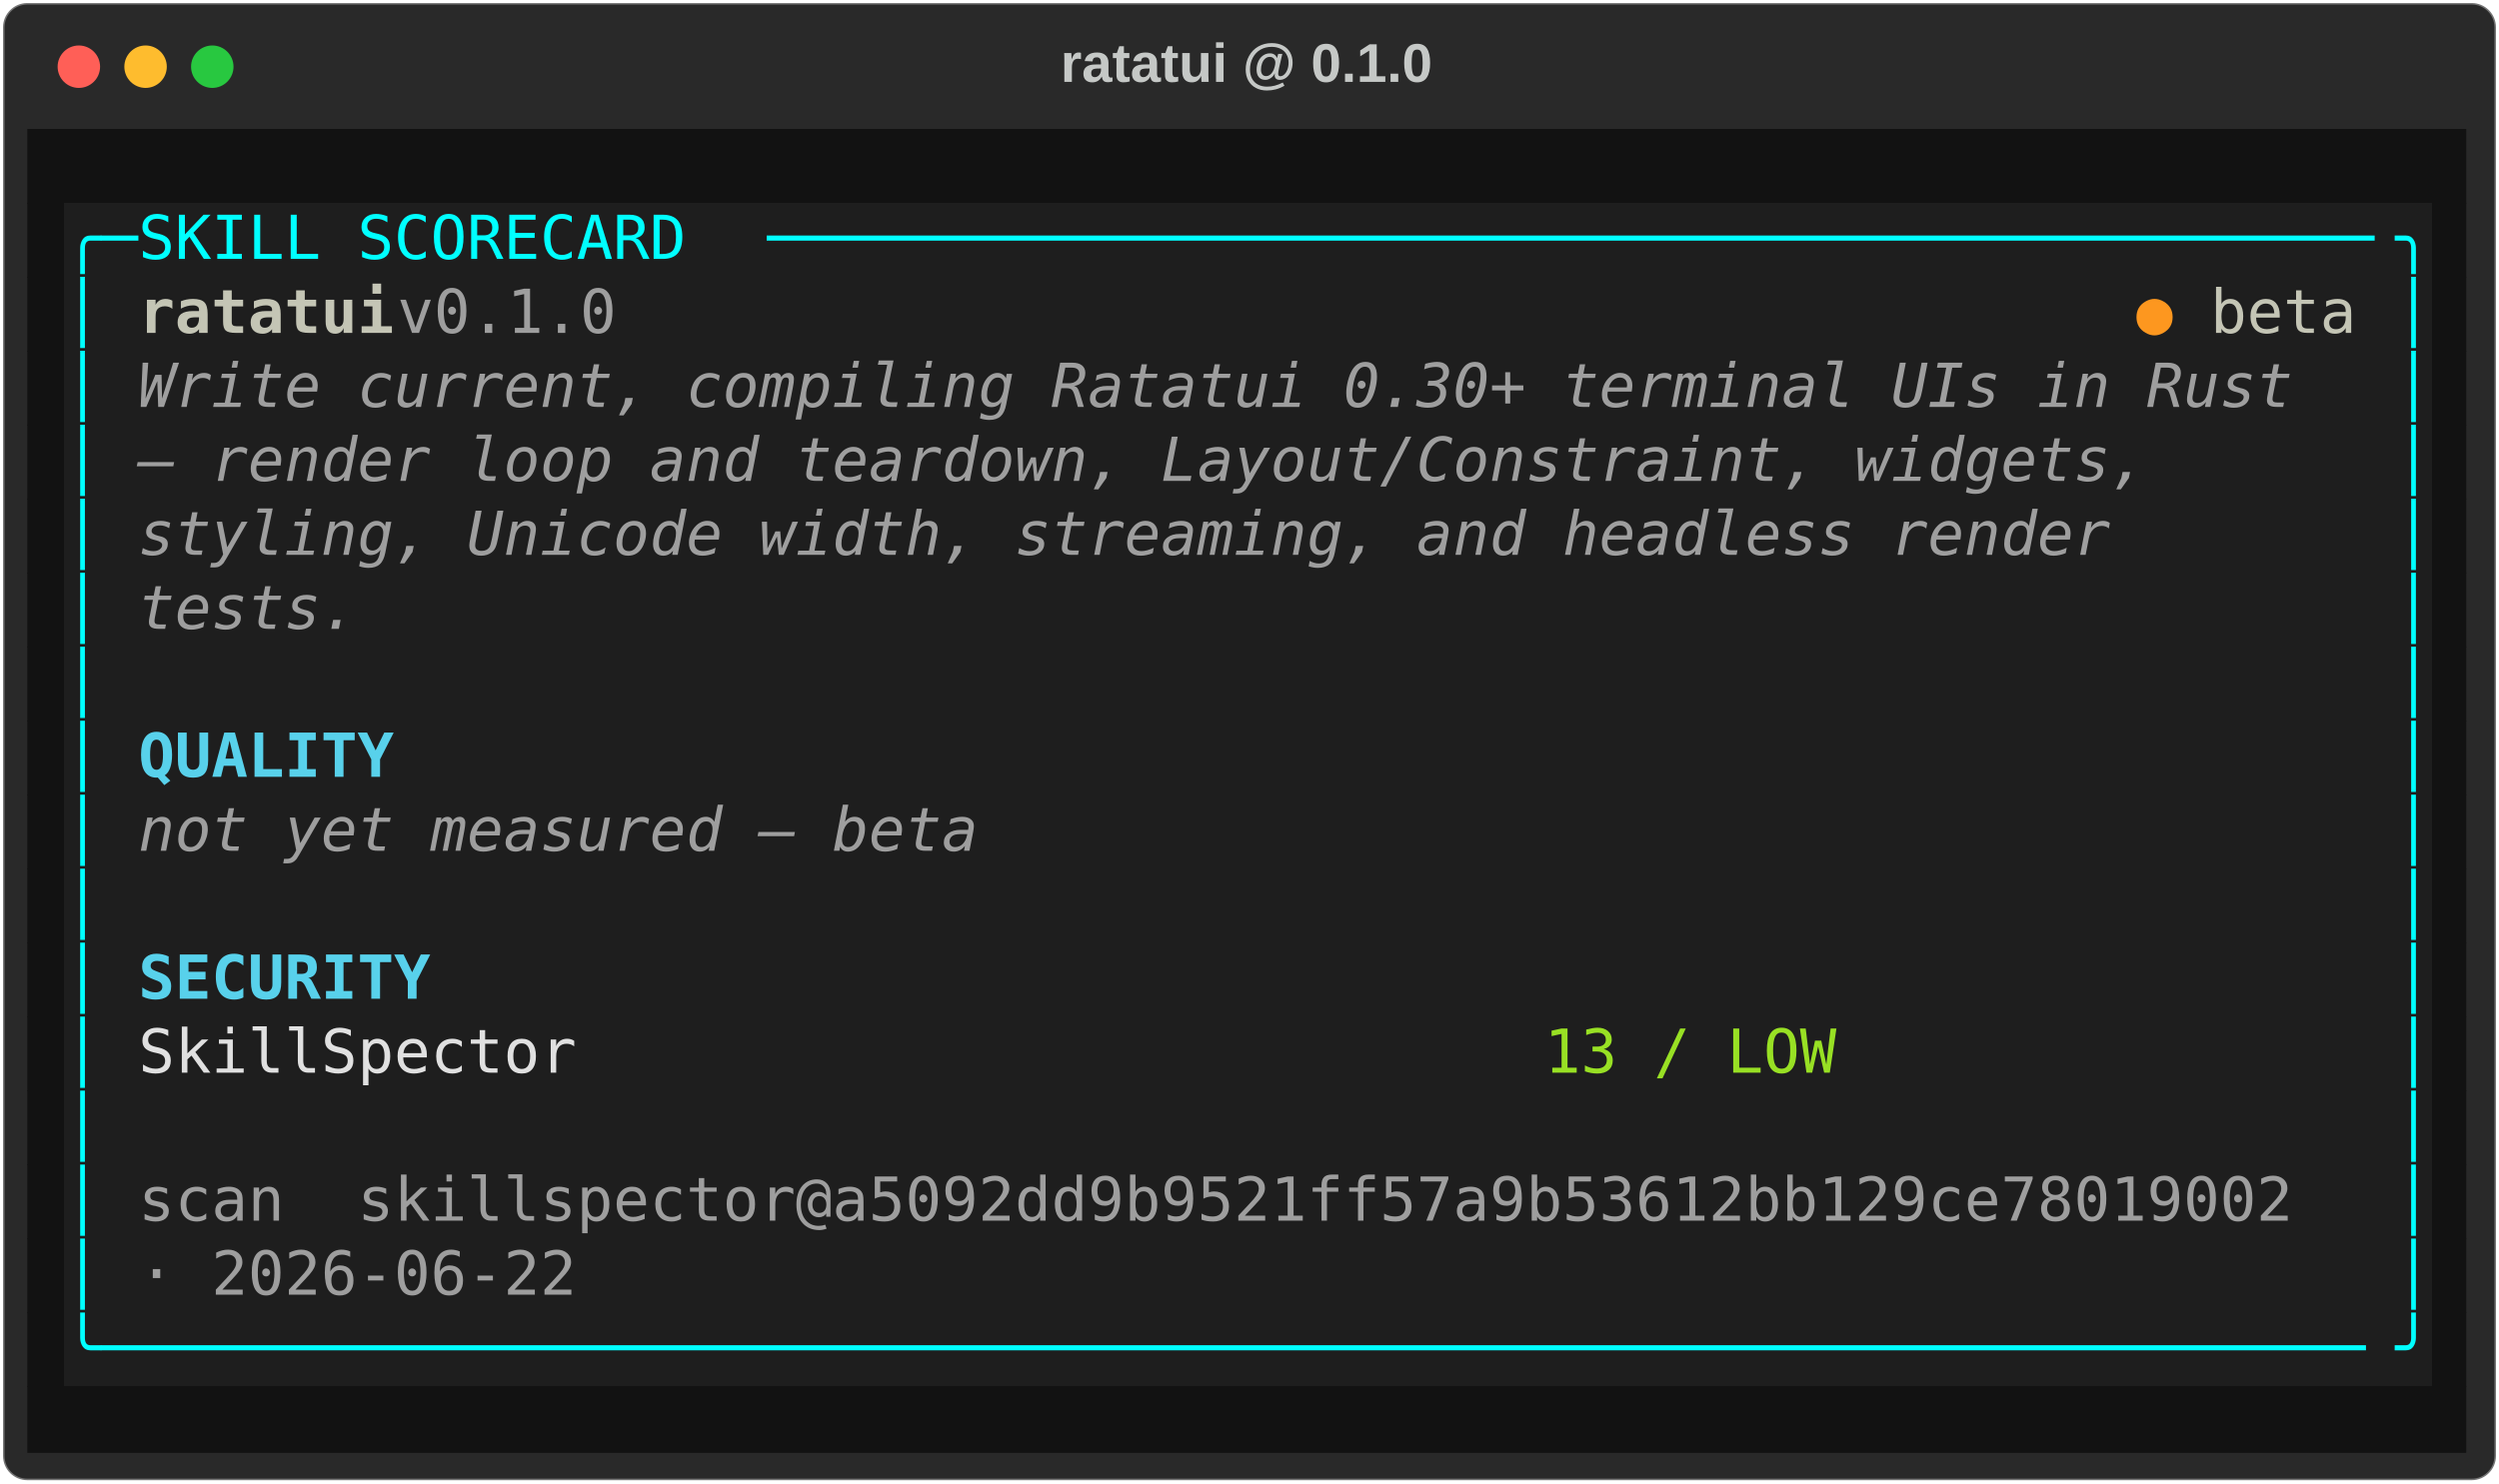
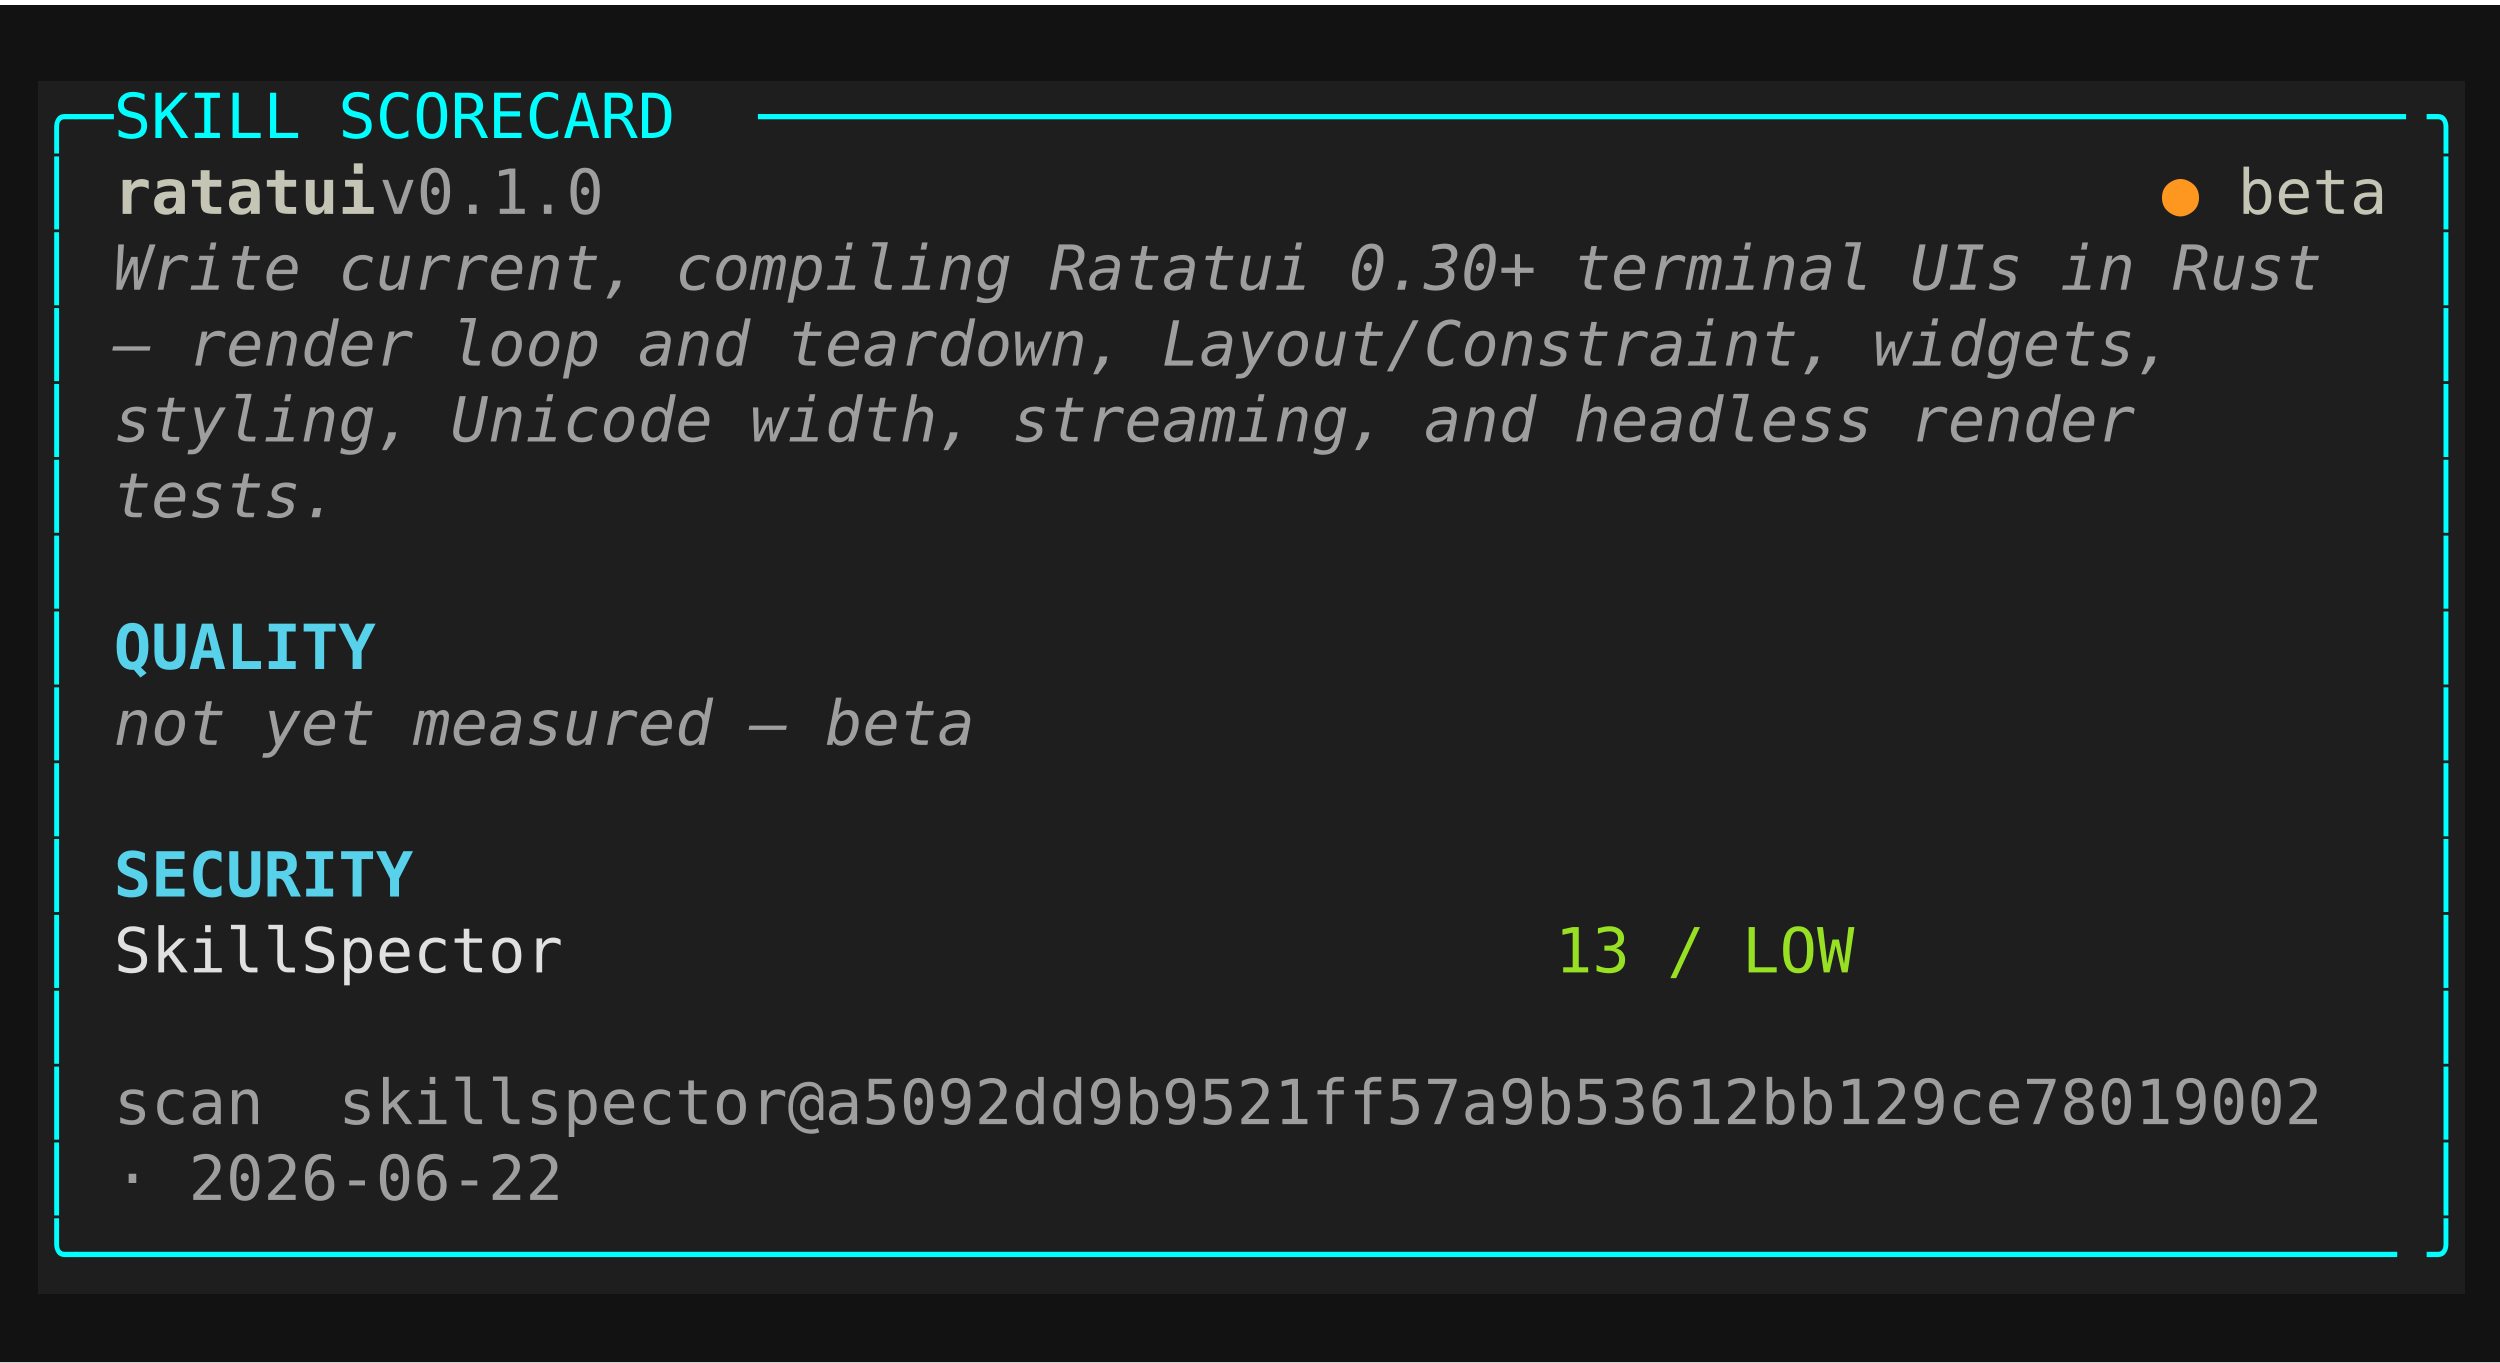
- <svg xmlns="http://www.w3.org/2000/svg" class="rich-terminal" viewBox="0 0 824 489.2">
+ <svg xmlns="http://www.w3.org/2000/svg" class="skill-scorecard" viewBox="0 0 804.2 438.2">
  <style>
- 
    @font-face {
        font-family: "Fira Code";
        src: local("FiraCode-Regular"),
                url("https://cdnjs.cloudflare.com/ajax/libs/firacode/6.2.0/woff2/FiraCode-Regular.woff2") format("woff2"),
                url("https://cdnjs.cloudflare.com/ajax/libs/firacode/6.2.0/woff/FiraCode-Regular.woff") format("woff");
        font-style: normal;
        font-weight: 400;
    }
    @font-face {
        font-family: "Fira Code";
        src: local("FiraCode-Bold"),
                url("https://cdnjs.cloudflare.com/ajax/libs/firacode/6.2.0/woff2/FiraCode-Bold.woff2") format("woff2"),
                url("https://cdnjs.cloudflare.com/ajax/libs/firacode/6.2.0/woff/FiraCode-Bold.woff") format("woff");
        font-style: bold;
        font-weight: 700;
    }
- 
-     .terminal-1712750089-matrix {
+     .terminal-457013666-matrix {
        font-family: Fira Code, monospace;
        font-size: 20px;
        line-height: 24.4px;
        font-variant-east-asian: full-width;
    }
- 
-     .terminal-1712750089-title {
-         font-size: 18px;
-         font-weight: bold;
-         font-family: arial;
-     }
- 
-     .terminal-1712750089-r1 { fill: #c5c8c6 }
- .terminal-1712750089-r2 { fill: #00ffff }
- .terminal-1712750089-r3 { fill: #c4c5b5;font-weight: bold }
- .terminal-1712750089-r4 { fill: #9e9e9e }
- .terminal-1712750089-r5 { fill: #e0e0e0 }
- .terminal-1712750089-r6 { fill: #fd971f }
- .terminal-1712750089-r7 { fill: #c4c5b5 }
- .terminal-1712750089-r8 { fill: #9e9e9e;font-style: italic; }
- .terminal-1712750089-r9 { fill: #58d1eb;font-weight: bold }
- .terminal-1712750089-r10 { fill: #98e024 }
+     .terminal-457013666-r1 { fill: #c5c8c6 }
+ .terminal-457013666-r2 { fill: #00ffff }
+ .terminal-457013666-r3 { fill: #c4c5b5;font-weight: bold }
+ .terminal-457013666-r4 { fill: #9e9e9e }
+ .terminal-457013666-r5 { fill: #e0e0e0 }
+ .terminal-457013666-r6 { fill: #fd971f }
+ .terminal-457013666-r7 { fill: #c4c5b5 }
+ .terminal-457013666-r8 { fill: #9e9e9e;font-style: italic; }
+ .terminal-457013666-r9 { fill: #58d1eb;font-weight: bold }
+ .terminal-457013666-r10 { fill: #98e024 }
    </style>
  <defs>
-     <clipPath id="terminal-1712750089-clip-terminal">
+     <clipPath id="terminal-457013666-clip-terminal">
      <rect x="0" y="0" width="804.2" height="438.2" />
    </clipPath>
-     <clipPath id="terminal-1712750089-line-0">
+     <clipPath id="terminal-457013666-line-0">
      <rect x="0" y="1.5" width="805.2" height="24.65" />
    </clipPath>
-     <clipPath id="terminal-1712750089-line-1">
+     <clipPath id="terminal-457013666-line-1">
      <rect x="0" y="25.9" width="805.2" height="24.65" />
    </clipPath>
-     <clipPath id="terminal-1712750089-line-2">
+     <clipPath id="terminal-457013666-line-2">
      <rect x="0" y="50.3" width="805.2" height="24.65" />
    </clipPath>
-     <clipPath id="terminal-1712750089-line-3">
+     <clipPath id="terminal-457013666-line-3">
      <rect x="0" y="74.7" width="805.2" height="24.65" />
    </clipPath>
-     <clipPath id="terminal-1712750089-line-4">
+     <clipPath id="terminal-457013666-line-4">
      <rect x="0" y="99.1" width="805.2" height="24.65" />
    </clipPath>
-     <clipPath id="terminal-1712750089-line-5">
+     <clipPath id="terminal-457013666-line-5">
      <rect x="0" y="123.5" width="805.2" height="24.65" />
    </clipPath>
-     <clipPath id="terminal-1712750089-line-6">
+     <clipPath id="terminal-457013666-line-6">
      <rect x="0" y="147.9" width="805.2" height="24.65" />
    </clipPath>
-     <clipPath id="terminal-1712750089-line-7">
+     <clipPath id="terminal-457013666-line-7">
      <rect x="0" y="172.3" width="805.2" height="24.65" />
    </clipPath>
-     <clipPath id="terminal-1712750089-line-8">
+     <clipPath id="terminal-457013666-line-8">
      <rect x="0" y="196.7" width="805.2" height="24.65" />
    </clipPath>
-     <clipPath id="terminal-1712750089-line-9">
+     <clipPath id="terminal-457013666-line-9">
      <rect x="0" y="221.1" width="805.2" height="24.65" />
    </clipPath>
-     <clipPath id="terminal-1712750089-line-10">
+     <clipPath id="terminal-457013666-line-10">
      <rect x="0" y="245.5" width="805.2" height="24.65" />
    </clipPath>
-     <clipPath id="terminal-1712750089-line-11">
+     <clipPath id="terminal-457013666-line-11">
      <rect x="0" y="269.9" width="805.2" height="24.65" />
    </clipPath>
-     <clipPath id="terminal-1712750089-line-12">
+     <clipPath id="terminal-457013666-line-12">
      <rect x="0" y="294.3" width="805.2" height="24.65" />
    </clipPath>
-     <clipPath id="terminal-1712750089-line-13">
+     <clipPath id="terminal-457013666-line-13">
      <rect x="0" y="318.7" width="805.2" height="24.65" />
    </clipPath>
-     <clipPath id="terminal-1712750089-line-14">
+     <clipPath id="terminal-457013666-line-14">
      <rect x="0" y="343.1" width="805.2" height="24.65" />
    </clipPath>
-     <clipPath id="terminal-1712750089-line-15">
+     <clipPath id="terminal-457013666-line-15">
      <rect x="0" y="367.5" width="805.2" height="24.65" />
    </clipPath>
-     <clipPath id="terminal-1712750089-line-16">
+     <clipPath id="terminal-457013666-line-16">
      <rect x="0" y="391.9" width="805.2" height="24.65" />
    </clipPath>
  </defs>
-   <rect fill="#292929" stroke="rgba(255,255,255,0.35)" stroke-width="1" x="1" y="1" width="822" height="487.2" rx="8" />
-   <text class="terminal-1712750089-title" fill="#c5c8c6" text-anchor="middle" x="411" y="27">ratatui @ 0.1.0</text>
-   <g transform="translate(26,22)">
-     <circle cx="0" cy="0" r="7" fill="#ff5f57" />
-     <circle cx="22" cy="0" r="7" fill="#febc2e" />
-     <circle cx="44" cy="0" r="7" fill="#28c840" />
-   </g>
-   <g transform="translate(9, 41)" clip-path="url(#terminal-1712750089-clip-terminal)">
+   <g clip-path="url(#terminal-457013666-clip-terminal)">
    <rect fill="#121212" x="0" y="1.5" width="805.2" height="24.65" shape-rendering="crispEdges" />
    <rect fill="#121212" x="0" y="25.9" width="12.2" height="24.65" shape-rendering="crispEdges" />
    <rect fill="#1e1e1e" x="12.2" y="25.9" width="12.2" height="24.65" shape-rendering="crispEdges" />
    <rect fill="#1e1e1e" x="24.4" y="25.9" width="12.2" height="24.65" shape-rendering="crispEdges" />
    <rect fill="#1e1e1e" x="36.6" y="25.9" width="207.4" height="24.65" shape-rendering="crispEdges" />
    <rect fill="#1e1e1e" x="244" y="25.9" width="536.8" height="24.65" shape-rendering="crispEdges" />
    <rect fill="#1e1e1e" x="780.8" y="25.9" width="12.2" height="24.65" shape-rendering="crispEdges" />
    <rect fill="#121212" x="793" y="25.9" width="12.2" height="24.65" shape-rendering="crispEdges" />
    <rect fill="#121212" x="0" y="50.3" width="12.2" height="24.65" shape-rendering="crispEdges" />
    <rect fill="#1e1e1e" x="12.2" y="50.3" width="12.2" height="24.65" shape-rendering="crispEdges" />
    <rect fill="#1e1e1e" x="24.4" y="50.3" width="12.2" height="24.65" shape-rendering="crispEdges" />
    <rect fill="#1e1e1e" x="36.6" y="50.3" width="85.4" height="24.65" shape-rendering="crispEdges" />
    <rect fill="#1e1e1e" x="122" y="50.3" width="97.6" height="24.65" shape-rendering="crispEdges" />
    <rect fill="#1e1e1e" x="219.6" y="50.3" width="341.6" height="24.65" shape-rendering="crispEdges" />
    <rect fill="#1e1e1e" x="561.2" y="50.3" width="134.2" height="24.65" shape-rendering="crispEdges" />
    <rect fill="#1e1e1e" x="695.4" y="50.3" width="24.4" height="24.65" shape-rendering="crispEdges" />
    <rect fill="#1e1e1e" x="719.8" y="50.3" width="48.8" height="24.65" shape-rendering="crispEdges" />
    <rect fill="#1e1e1e" x="768.6" y="50.3" width="12.2" height="24.65" shape-rendering="crispEdges" />
    <rect fill="#1e1e1e" x="780.8" y="50.3" width="12.2" height="24.65" shape-rendering="crispEdges" />
    <rect fill="#121212" x="793" y="50.3" width="12.2" height="24.65" shape-rendering="crispEdges" />
    <rect fill="#121212" x="0" y="74.7" width="12.2" height="24.65" shape-rendering="crispEdges" />
    <rect fill="#1e1e1e" x="12.2" y="74.7" width="12.2" height="24.65" shape-rendering="crispEdges" />
    <rect fill="#1e1e1e" x="24.4" y="74.7" width="12.2" height="24.65" shape-rendering="crispEdges" />
    <rect fill="#1e1e1e" x="36.6" y="74.7" width="732" height="24.65" shape-rendering="crispEdges" />
    <rect fill="#1e1e1e" x="768.6" y="74.7" width="12.2" height="24.65" shape-rendering="crispEdges" />
    <rect fill="#1e1e1e" x="780.8" y="74.7" width="12.2" height="24.65" shape-rendering="crispEdges" />
    <rect fill="#121212" x="793" y="74.7" width="12.2" height="24.65" shape-rendering="crispEdges" />
    <rect fill="#121212" x="0" y="99.1" width="12.2" height="24.65" shape-rendering="crispEdges" />
    <rect fill="#1e1e1e" x="12.2" y="99.1" width="12.2" height="24.65" shape-rendering="crispEdges" />
    <rect fill="#1e1e1e" x="24.4" y="99.1" width="12.2" height="24.65" shape-rendering="crispEdges" />
    <rect fill="#1e1e1e" x="36.6" y="99.1" width="683.2" height="24.65" shape-rendering="crispEdges" />
    <rect fill="#1e1e1e" x="719.8" y="99.1" width="48.8" height="24.65" shape-rendering="crispEdges" />
    <rect fill="#1e1e1e" x="768.6" y="99.1" width="12.2" height="24.65" shape-rendering="crispEdges" />
    <rect fill="#1e1e1e" x="780.8" y="99.1" width="12.2" height="24.65" shape-rendering="crispEdges" />
    <rect fill="#121212" x="793" y="99.1" width="12.2" height="24.65" shape-rendering="crispEdges" />
    <rect fill="#121212" x="0" y="123.5" width="12.2" height="24.65" shape-rendering="crispEdges" />
    <rect fill="#1e1e1e" x="12.2" y="123.5" width="12.2" height="24.65" shape-rendering="crispEdges" />
    <rect fill="#1e1e1e" x="24.4" y="123.5" width="12.2" height="24.65" shape-rendering="crispEdges" />
    <rect fill="#1e1e1e" x="36.6" y="123.5" width="671" height="24.65" shape-rendering="crispEdges" />
    <rect fill="#1e1e1e" x="707.6" y="123.5" width="61" height="24.65" shape-rendering="crispEdges" />
    <rect fill="#1e1e1e" x="768.6" y="123.5" width="12.2" height="24.65" shape-rendering="crispEdges" />
    <rect fill="#1e1e1e" x="780.8" y="123.5" width="12.2" height="24.65" shape-rendering="crispEdges" />
    <rect fill="#121212" x="793" y="123.5" width="12.2" height="24.65" shape-rendering="crispEdges" />
    <rect fill="#121212" x="0" y="147.9" width="12.2" height="24.65" shape-rendering="crispEdges" />
    <rect fill="#1e1e1e" x="12.2" y="147.9" width="12.2" height="24.65" shape-rendering="crispEdges" />
    <rect fill="#1e1e1e" x="24.4" y="147.9" width="12.2" height="24.65" shape-rendering="crispEdges" />
    <rect fill="#1e1e1e" x="36.6" y="147.9" width="73.2" height="24.65" shape-rendering="crispEdges" />
    <rect fill="#1e1e1e" x="109.8" y="147.9" width="658.8" height="24.65" shape-rendering="crispEdges" />
    <rect fill="#1e1e1e" x="768.6" y="147.9" width="12.2" height="24.65" shape-rendering="crispEdges" />
    <rect fill="#1e1e1e" x="780.8" y="147.9" width="12.2" height="24.65" shape-rendering="crispEdges" />
    <rect fill="#121212" x="793" y="147.9" width="12.2" height="24.65" shape-rendering="crispEdges" />
    <rect fill="#121212" x="0" y="172.3" width="12.2" height="24.65" shape-rendering="crispEdges" />
    <rect fill="#1e1e1e" x="12.2" y="172.3" width="12.2" height="24.65" shape-rendering="crispEdges" />
    <rect fill="#1e1e1e" x="24.4" y="172.3" width="12.2" height="24.65" shape-rendering="crispEdges" />
    <rect fill="#1e1e1e" x="36.6" y="172.3" width="0" height="24.65" shape-rendering="crispEdges" />
    <rect fill="#1e1e1e" x="36.6" y="172.3" width="732" height="24.65" shape-rendering="crispEdges" />
    <rect fill="#1e1e1e" x="768.6" y="172.3" width="12.2" height="24.65" shape-rendering="crispEdges" />
    <rect fill="#1e1e1e" x="780.8" y="172.3" width="12.2" height="24.65" shape-rendering="crispEdges" />
    <rect fill="#121212" x="793" y="172.3" width="12.2" height="24.65" shape-rendering="crispEdges" />
    <rect fill="#121212" x="0" y="196.7" width="12.2" height="24.65" shape-rendering="crispEdges" />
    <rect fill="#1e1e1e" x="12.2" y="196.7" width="12.2" height="24.65" shape-rendering="crispEdges" />
    <rect fill="#1e1e1e" x="24.4" y="196.7" width="12.2" height="24.65" shape-rendering="crispEdges" />
    <rect fill="#1e1e1e" x="36.6" y="196.7" width="85.4" height="24.65" shape-rendering="crispEdges" />
    <rect fill="#1e1e1e" x="122" y="196.7" width="646.6" height="24.65" shape-rendering="crispEdges" />
    <rect fill="#1e1e1e" x="768.6" y="196.7" width="12.2" height="24.65" shape-rendering="crispEdges" />
    <rect fill="#1e1e1e" x="780.8" y="196.7" width="12.2" height="24.65" shape-rendering="crispEdges" />
    <rect fill="#121212" x="793" y="196.7" width="12.2" height="24.65" shape-rendering="crispEdges" />
    <rect fill="#121212" x="0" y="221.1" width="12.2" height="24.65" shape-rendering="crispEdges" />
    <rect fill="#1e1e1e" x="12.2" y="221.1" width="12.2" height="24.65" shape-rendering="crispEdges" />
    <rect fill="#1e1e1e" x="24.4" y="221.1" width="12.2" height="24.65" shape-rendering="crispEdges" />
    <rect fill="#1e1e1e" x="36.6" y="221.1" width="305" height="24.65" shape-rendering="crispEdges" />
    <rect fill="#1e1e1e" x="341.6" y="221.1" width="427" height="24.65" shape-rendering="crispEdges" />
    <rect fill="#1e1e1e" x="768.6" y="221.1" width="12.2" height="24.65" shape-rendering="crispEdges" />
    <rect fill="#1e1e1e" x="780.8" y="221.1" width="12.2" height="24.65" shape-rendering="crispEdges" />
    <rect fill="#121212" x="793" y="221.1" width="12.2" height="24.65" shape-rendering="crispEdges" />
    <rect fill="#121212" x="0" y="245.5" width="12.2" height="24.65" shape-rendering="crispEdges" />
    <rect fill="#1e1e1e" x="12.2" y="245.5" width="12.2" height="24.65" shape-rendering="crispEdges" />
    <rect fill="#1e1e1e" x="24.4" y="245.5" width="12.2" height="24.65" shape-rendering="crispEdges" />
    <rect fill="#1e1e1e" x="36.6" y="245.5" width="0" height="24.65" shape-rendering="crispEdges" />
    <rect fill="#1e1e1e" x="36.6" y="245.5" width="732" height="24.65" shape-rendering="crispEdges" />
    <rect fill="#1e1e1e" x="768.6" y="245.5" width="12.2" height="24.65" shape-rendering="crispEdges" />
    <rect fill="#1e1e1e" x="780.8" y="245.5" width="12.2" height="24.65" shape-rendering="crispEdges" />
    <rect fill="#121212" x="793" y="245.5" width="12.2" height="24.65" shape-rendering="crispEdges" />
    <rect fill="#121212" x="0" y="269.9" width="12.2" height="24.65" shape-rendering="crispEdges" />
    <rect fill="#1e1e1e" x="12.2" y="269.9" width="12.2" height="24.65" shape-rendering="crispEdges" />
    <rect fill="#1e1e1e" x="24.4" y="269.9" width="12.2" height="24.65" shape-rendering="crispEdges" />
    <rect fill="#1e1e1e" x="36.6" y="269.9" width="97.6" height="24.65" shape-rendering="crispEdges" />
    <rect fill="#1e1e1e" x="134.2" y="269.9" width="634.4" height="24.65" shape-rendering="crispEdges" />
    <rect fill="#1e1e1e" x="768.6" y="269.9" width="12.2" height="24.65" shape-rendering="crispEdges" />
    <rect fill="#1e1e1e" x="780.8" y="269.9" width="12.2" height="24.65" shape-rendering="crispEdges" />
    <rect fill="#121212" x="793" y="269.9" width="12.2" height="24.65" shape-rendering="crispEdges" />
    <rect fill="#121212" x="0" y="294.3" width="12.2" height="24.65" shape-rendering="crispEdges" />
    <rect fill="#1e1e1e" x="12.2" y="294.3" width="12.2" height="24.65" shape-rendering="crispEdges" />
    <rect fill="#1e1e1e" x="24.4" y="294.3" width="12.2" height="24.65" shape-rendering="crispEdges" />
    <rect fill="#1e1e1e" x="36.6" y="294.3" width="463.6" height="24.65" shape-rendering="crispEdges" />
    <rect fill="#1e1e1e" x="500.2" y="294.3" width="268.4" height="24.65" shape-rendering="crispEdges" />
    <rect fill="#1e1e1e" x="768.6" y="294.3" width="12.2" height="24.65" shape-rendering="crispEdges" />
    <rect fill="#1e1e1e" x="780.8" y="294.3" width="12.2" height="24.65" shape-rendering="crispEdges" />
    <rect fill="#121212" x="793" y="294.3" width="12.2" height="24.65" shape-rendering="crispEdges" />
    <rect fill="#121212" x="0" y="318.7" width="12.2" height="24.65" shape-rendering="crispEdges" />
    <rect fill="#1e1e1e" x="12.2" y="318.7" width="12.2" height="24.65" shape-rendering="crispEdges" />
    <rect fill="#1e1e1e" x="24.4" y="318.7" width="12.2" height="24.65" shape-rendering="crispEdges" />
    <rect fill="#1e1e1e" x="36.6" y="318.7" width="0" height="24.65" shape-rendering="crispEdges" />
    <rect fill="#1e1e1e" x="36.6" y="318.7" width="732" height="24.65" shape-rendering="crispEdges" />
    <rect fill="#1e1e1e" x="768.6" y="318.7" width="12.2" height="24.65" shape-rendering="crispEdges" />
    <rect fill="#1e1e1e" x="780.8" y="318.7" width="12.2" height="24.65" shape-rendering="crispEdges" />
    <rect fill="#121212" x="793" y="318.7" width="12.2" height="24.65" shape-rendering="crispEdges" />
    <rect fill="#121212" x="0" y="343.1" width="12.2" height="24.65" shape-rendering="crispEdges" />
    <rect fill="#1e1e1e" x="12.2" y="343.1" width="12.2" height="24.65" shape-rendering="crispEdges" />
    <rect fill="#1e1e1e" x="24.4" y="343.1" width="12.2" height="24.65" shape-rendering="crispEdges" />
    <rect fill="#1e1e1e" x="36.6" y="343.1" width="732" height="24.65" shape-rendering="crispEdges" />
    <rect fill="#1e1e1e" x="768.6" y="343.1" width="12.2" height="24.65" shape-rendering="crispEdges" />
    <rect fill="#1e1e1e" x="780.8" y="343.1" width="12.2" height="24.65" shape-rendering="crispEdges" />
    <rect fill="#121212" x="793" y="343.1" width="12.2" height="24.65" shape-rendering="crispEdges" />
    <rect fill="#121212" x="0" y="367.5" width="12.2" height="24.65" shape-rendering="crispEdges" />
    <rect fill="#1e1e1e" x="12.2" y="367.5" width="12.2" height="24.65" shape-rendering="crispEdges" />
    <rect fill="#1e1e1e" x="24.4" y="367.5" width="12.2" height="24.65" shape-rendering="crispEdges" />
    <rect fill="#1e1e1e" x="36.6" y="367.5" width="146.4" height="24.65" shape-rendering="crispEdges" />
    <rect fill="#1e1e1e" x="183" y="367.5" width="585.6" height="24.65" shape-rendering="crispEdges" />
    <rect fill="#1e1e1e" x="768.6" y="367.5" width="12.2" height="24.65" shape-rendering="crispEdges" />
    <rect fill="#1e1e1e" x="780.8" y="367.5" width="12.2" height="24.65" shape-rendering="crispEdges" />
    <rect fill="#121212" x="793" y="367.5" width="12.2" height="24.65" shape-rendering="crispEdges" />
    <rect fill="#121212" x="0" y="391.9" width="12.2" height="24.65" shape-rendering="crispEdges" />
    <rect fill="#1e1e1e" x="12.2" y="391.9" width="12.2" height="24.65" shape-rendering="crispEdges" />
    <rect fill="#1e1e1e" x="24.4" y="391.9" width="756.4" height="24.65" shape-rendering="crispEdges" />
    <rect fill="#1e1e1e" x="780.8" y="391.9" width="12.2" height="24.65" shape-rendering="crispEdges" />
    <rect fill="#121212" x="793" y="391.9" width="12.2" height="24.65" shape-rendering="crispEdges" />
    <rect fill="#121212" x="0" y="416.3" width="805.2" height="24.65" shape-rendering="crispEdges" />
-     <g class="terminal-1712750089-matrix">
-       <text class="terminal-1712750089-r1" x="805.2" y="20" textLength="12.2" clip-path="url(#terminal-1712750089-line-0)">
- </text>
-       <text class="terminal-1712750089-r2" x="12.2" y="44.4" textLength="12.2" clip-path="url(#terminal-1712750089-line-1)">╭</text>
-       <text class="terminal-1712750089-r2" x="24.4" y="44.4" textLength="12.2" clip-path="url(#terminal-1712750089-line-1)">─</text>
-       <text class="terminal-1712750089-r2" x="36.6" y="44.4" textLength="207.4" clip-path="url(#terminal-1712750089-line-1)"> SKILL SCORECARD </text>
-       <text class="terminal-1712750089-r2" x="244" y="44.4" textLength="536.8" clip-path="url(#terminal-1712750089-line-1)">────────────────────────────────────────────</text>
-       <text class="terminal-1712750089-r2" x="780.8" y="44.4" textLength="12.2" clip-path="url(#terminal-1712750089-line-1)">╮</text>
-       <text class="terminal-1712750089-r1" x="805.2" y="44.4" textLength="12.2" clip-path="url(#terminal-1712750089-line-1)">
- </text>
-       <text class="terminal-1712750089-r2" x="12.2" y="68.8" textLength="12.2" clip-path="url(#terminal-1712750089-line-2)">│</text>
-       <text class="terminal-1712750089-r3" x="36.6" y="68.8" textLength="85.4" clip-path="url(#terminal-1712750089-line-2)">ratatui</text>
-       <text class="terminal-1712750089-r4" x="122" y="68.8" textLength="97.6" clip-path="url(#terminal-1712750089-line-2)">  v0.1.0</text>
-       <text class="terminal-1712750089-r6" x="695.4" y="68.8" textLength="24.4" clip-path="url(#terminal-1712750089-line-2)">● </text>
-       <text class="terminal-1712750089-r7" x="719.8" y="68.8" textLength="48.8" clip-path="url(#terminal-1712750089-line-2)">beta</text>
-       <text class="terminal-1712750089-r2" x="780.8" y="68.8" textLength="12.2" clip-path="url(#terminal-1712750089-line-2)">│</text>
-       <text class="terminal-1712750089-r1" x="805.2" y="68.8" textLength="12.2" clip-path="url(#terminal-1712750089-line-2)">
- </text>
-       <text class="terminal-1712750089-r2" x="12.2" y="93.2" textLength="12.2" clip-path="url(#terminal-1712750089-line-3)">│</text>
-       <text class="terminal-1712750089-r8" x="36.6" y="93.2" textLength="732" clip-path="url(#terminal-1712750089-line-3)">Write current, compiling Ratatui 0.30+ terminal UIs in Rust </text>
-       <text class="terminal-1712750089-r2" x="780.8" y="93.2" textLength="12.2" clip-path="url(#terminal-1712750089-line-3)">│</text>
-       <text class="terminal-1712750089-r1" x="805.2" y="93.2" textLength="12.2" clip-path="url(#terminal-1712750089-line-3)">
- </text>
-       <text class="terminal-1712750089-r2" x="12.2" y="117.6" textLength="12.2" clip-path="url(#terminal-1712750089-line-4)">│</text>
-       <text class="terminal-1712750089-r8" x="36.6" y="117.6" textLength="683.2" clip-path="url(#terminal-1712750089-line-4)">— render loop and teardown, Layout/Constraint, widgets, </text>
-       <text class="terminal-1712750089-r2" x="780.8" y="117.6" textLength="12.2" clip-path="url(#terminal-1712750089-line-4)">│</text>
-       <text class="terminal-1712750089-r1" x="805.2" y="117.6" textLength="12.2" clip-path="url(#terminal-1712750089-line-4)">
- </text>
-       <text class="terminal-1712750089-r2" x="12.2" y="142" textLength="12.2" clip-path="url(#terminal-1712750089-line-5)">│</text>
-       <text class="terminal-1712750089-r8" x="36.6" y="142" textLength="671" clip-path="url(#terminal-1712750089-line-5)">styling, Unicode width, streaming, and headless render </text>
-       <text class="terminal-1712750089-r2" x="780.8" y="142" textLength="12.2" clip-path="url(#terminal-1712750089-line-5)">│</text>
-       <text class="terminal-1712750089-r1" x="805.2" y="142" textLength="12.2" clip-path="url(#terminal-1712750089-line-5)">
- </text>
-       <text class="terminal-1712750089-r2" x="12.2" y="166.4" textLength="12.2" clip-path="url(#terminal-1712750089-line-6)">│</text>
-       <text class="terminal-1712750089-r8" x="36.6" y="166.4" textLength="73.2" clip-path="url(#terminal-1712750089-line-6)">tests.</text>
-       <text class="terminal-1712750089-r2" x="780.8" y="166.4" textLength="12.2" clip-path="url(#terminal-1712750089-line-6)">│</text>
-       <text class="terminal-1712750089-r1" x="805.2" y="166.4" textLength="12.2" clip-path="url(#terminal-1712750089-line-6)">
- </text>
-       <text class="terminal-1712750089-r2" x="12.2" y="190.8" textLength="12.2" clip-path="url(#terminal-1712750089-line-7)">│</text>
-       <text class="terminal-1712750089-r2" x="780.8" y="190.8" textLength="12.2" clip-path="url(#terminal-1712750089-line-7)">│</text>
-       <text class="terminal-1712750089-r1" x="805.2" y="190.8" textLength="12.2" clip-path="url(#terminal-1712750089-line-7)">
- </text>
-       <text class="terminal-1712750089-r2" x="12.2" y="215.2" textLength="12.2" clip-path="url(#terminal-1712750089-line-8)">│</text>
-       <text class="terminal-1712750089-r9" x="36.6" y="215.2" textLength="85.4" clip-path="url(#terminal-1712750089-line-8)">QUALITY</text>
-       <text class="terminal-1712750089-r2" x="780.8" y="215.2" textLength="12.2" clip-path="url(#terminal-1712750089-line-8)">│</text>
-       <text class="terminal-1712750089-r1" x="805.2" y="215.2" textLength="12.2" clip-path="url(#terminal-1712750089-line-8)">
- </text>
-       <text class="terminal-1712750089-r2" x="12.2" y="239.6" textLength="12.2" clip-path="url(#terminal-1712750089-line-9)">│</text>
-       <text class="terminal-1712750089-r8" x="36.6" y="239.6" textLength="305" clip-path="url(#terminal-1712750089-line-9)">  not yet measured — beta</text>
-       <text class="terminal-1712750089-r2" x="780.8" y="239.6" textLength="12.2" clip-path="url(#terminal-1712750089-line-9)">│</text>
-       <text class="terminal-1712750089-r1" x="805.2" y="239.6" textLength="12.2" clip-path="url(#terminal-1712750089-line-9)">
- </text>
-       <text class="terminal-1712750089-r2" x="12.2" y="264" textLength="12.2" clip-path="url(#terminal-1712750089-line-10)">│</text>
-       <text class="terminal-1712750089-r2" x="780.8" y="264" textLength="12.2" clip-path="url(#terminal-1712750089-line-10)">│</text>
-       <text class="terminal-1712750089-r1" x="805.2" y="264" textLength="12.2" clip-path="url(#terminal-1712750089-line-10)">
- </text>
-       <text class="terminal-1712750089-r2" x="12.2" y="288.4" textLength="12.2" clip-path="url(#terminal-1712750089-line-11)">│</text>
-       <text class="terminal-1712750089-r9" x="36.6" y="288.4" textLength="97.6" clip-path="url(#terminal-1712750089-line-11)">SECURITY</text>
-       <text class="terminal-1712750089-r2" x="780.8" y="288.4" textLength="12.2" clip-path="url(#terminal-1712750089-line-11)">│</text>
-       <text class="terminal-1712750089-r1" x="805.2" y="288.4" textLength="12.2" clip-path="url(#terminal-1712750089-line-11)">
- </text>
-       <text class="terminal-1712750089-r2" x="12.2" y="312.8" textLength="12.2" clip-path="url(#terminal-1712750089-line-12)">│</text>
-       <text class="terminal-1712750089-r5" x="36.6" y="312.8" textLength="463.6" clip-path="url(#terminal-1712750089-line-12)">  SkillSpector                        </text>
-       <text class="terminal-1712750089-r10" x="500.2" y="312.8" textLength="268.4" clip-path="url(#terminal-1712750089-line-12)">13 / LOW              </text>
-       <text class="terminal-1712750089-r2" x="780.8" y="312.8" textLength="12.2" clip-path="url(#terminal-1712750089-line-12)">│</text>
-       <text class="terminal-1712750089-r1" x="805.2" y="312.8" textLength="12.2" clip-path="url(#terminal-1712750089-line-12)">
- </text>
-       <text class="terminal-1712750089-r2" x="12.2" y="337.2" textLength="12.2" clip-path="url(#terminal-1712750089-line-13)">│</text>
-       <text class="terminal-1712750089-r2" x="780.8" y="337.2" textLength="12.2" clip-path="url(#terminal-1712750089-line-13)">│</text>
-       <text class="terminal-1712750089-r1" x="805.2" y="337.2" textLength="12.2" clip-path="url(#terminal-1712750089-line-13)">
- </text>
-       <text class="terminal-1712750089-r2" x="12.2" y="361.6" textLength="12.2" clip-path="url(#terminal-1712750089-line-14)">│</text>
-       <text class="terminal-1712750089-r4" x="36.6" y="361.6" textLength="732" clip-path="url(#terminal-1712750089-line-14)">scan  skillspector@a5092dd9b9521ff57a9b53612bb129ce78019002 </text>
-       <text class="terminal-1712750089-r2" x="780.8" y="361.6" textLength="12.2" clip-path="url(#terminal-1712750089-line-14)">│</text>
-       <text class="terminal-1712750089-r1" x="805.2" y="361.6" textLength="12.2" clip-path="url(#terminal-1712750089-line-14)">
- </text>
-       <text class="terminal-1712750089-r2" x="12.2" y="386" textLength="12.2" clip-path="url(#terminal-1712750089-line-15)">│</text>
-       <text class="terminal-1712750089-r4" x="36.6" y="386" textLength="146.4" clip-path="url(#terminal-1712750089-line-15)">· 2026-06-22</text>
-       <text class="terminal-1712750089-r2" x="780.8" y="386" textLength="12.2" clip-path="url(#terminal-1712750089-line-15)">│</text>
-       <text class="terminal-1712750089-r1" x="805.2" y="386" textLength="12.2" clip-path="url(#terminal-1712750089-line-15)">
- </text>
-       <text class="terminal-1712750089-r2" x="12.2" y="410.4" textLength="12.2" clip-path="url(#terminal-1712750089-line-16)">╰</text>
-       <text class="terminal-1712750089-r2" x="24.4" y="410.4" textLength="756.4" clip-path="url(#terminal-1712750089-line-16)">──────────────────────────────────────────────────────────────</text>
-       <text class="terminal-1712750089-r2" x="780.8" y="410.4" textLength="12.2" clip-path="url(#terminal-1712750089-line-16)">╯</text>
-       <text class="terminal-1712750089-r1" x="805.2" y="410.4" textLength="12.2" clip-path="url(#terminal-1712750089-line-16)">
+     <g class="terminal-457013666-matrix">
+       <text class="terminal-457013666-r1" x="805.2" y="20" textLength="12.2" clip-path="url(#terminal-457013666-line-0)">
+ </text>
+       <text class="terminal-457013666-r2" x="12.2" y="44.4" textLength="12.2" clip-path="url(#terminal-457013666-line-1)">╭</text>
+       <text class="terminal-457013666-r2" x="24.4" y="44.4" textLength="12.2" clip-path="url(#terminal-457013666-line-1)">─</text>
+       <text class="terminal-457013666-r2" x="36.6" y="44.4" textLength="207.4" clip-path="url(#terminal-457013666-line-1)"> SKILL SCORECARD </text>
+       <text class="terminal-457013666-r2" x="244" y="44.4" textLength="536.8" clip-path="url(#terminal-457013666-line-1)">────────────────────────────────────────────</text>
+       <text class="terminal-457013666-r2" x="780.8" y="44.4" textLength="12.2" clip-path="url(#terminal-457013666-line-1)">╮</text>
+       <text class="terminal-457013666-r1" x="805.2" y="44.4" textLength="12.2" clip-path="url(#terminal-457013666-line-1)">
+ </text>
+       <text class="terminal-457013666-r2" x="12.2" y="68.8" textLength="12.2" clip-path="url(#terminal-457013666-line-2)">│</text>
+       <text class="terminal-457013666-r3" x="36.6" y="68.8" textLength="85.4" clip-path="url(#terminal-457013666-line-2)">ratatui</text>
+       <text class="terminal-457013666-r4" x="122" y="68.8" textLength="97.6" clip-path="url(#terminal-457013666-line-2)">  v0.1.0</text>
+       <text class="terminal-457013666-r6" x="695.4" y="68.8" textLength="24.4" clip-path="url(#terminal-457013666-line-2)">● </text>
+       <text class="terminal-457013666-r7" x="719.8" y="68.8" textLength="48.8" clip-path="url(#terminal-457013666-line-2)">beta</text>
+       <text class="terminal-457013666-r2" x="780.8" y="68.8" textLength="12.2" clip-path="url(#terminal-457013666-line-2)">│</text>
+       <text class="terminal-457013666-r1" x="805.2" y="68.8" textLength="12.2" clip-path="url(#terminal-457013666-line-2)">
+ </text>
+       <text class="terminal-457013666-r2" x="12.2" y="93.2" textLength="12.2" clip-path="url(#terminal-457013666-line-3)">│</text>
+       <text class="terminal-457013666-r8" x="36.6" y="93.2" textLength="732" clip-path="url(#terminal-457013666-line-3)">Write current, compiling Ratatui 0.30+ terminal UIs in Rust </text>
+       <text class="terminal-457013666-r2" x="780.8" y="93.2" textLength="12.2" clip-path="url(#terminal-457013666-line-3)">│</text>
+       <text class="terminal-457013666-r1" x="805.2" y="93.2" textLength="12.2" clip-path="url(#terminal-457013666-line-3)">
+ </text>
+       <text class="terminal-457013666-r2" x="12.2" y="117.6" textLength="12.2" clip-path="url(#terminal-457013666-line-4)">│</text>
+       <text class="terminal-457013666-r8" x="36.6" y="117.6" textLength="683.2" clip-path="url(#terminal-457013666-line-4)">— render loop and teardown, Layout/Constraint, widgets, </text>
+       <text class="terminal-457013666-r2" x="780.8" y="117.6" textLength="12.2" clip-path="url(#terminal-457013666-line-4)">│</text>
+       <text class="terminal-457013666-r1" x="805.2" y="117.6" textLength="12.2" clip-path="url(#terminal-457013666-line-4)">
+ </text>
+       <text class="terminal-457013666-r2" x="12.2" y="142" textLength="12.2" clip-path="url(#terminal-457013666-line-5)">│</text>
+       <text class="terminal-457013666-r8" x="36.6" y="142" textLength="671" clip-path="url(#terminal-457013666-line-5)">styling, Unicode width, streaming, and headless render </text>
+       <text class="terminal-457013666-r2" x="780.8" y="142" textLength="12.2" clip-path="url(#terminal-457013666-line-5)">│</text>
+       <text class="terminal-457013666-r1" x="805.2" y="142" textLength="12.2" clip-path="url(#terminal-457013666-line-5)">
+ </text>
+       <text class="terminal-457013666-r2" x="12.2" y="166.4" textLength="12.2" clip-path="url(#terminal-457013666-line-6)">│</text>
+       <text class="terminal-457013666-r8" x="36.6" y="166.4" textLength="73.2" clip-path="url(#terminal-457013666-line-6)">tests.</text>
+       <text class="terminal-457013666-r2" x="780.8" y="166.4" textLength="12.2" clip-path="url(#terminal-457013666-line-6)">│</text>
+       <text class="terminal-457013666-r1" x="805.2" y="166.4" textLength="12.2" clip-path="url(#terminal-457013666-line-6)">
+ </text>
+       <text class="terminal-457013666-r2" x="12.2" y="190.8" textLength="12.2" clip-path="url(#terminal-457013666-line-7)">│</text>
+       <text class="terminal-457013666-r2" x="780.8" y="190.8" textLength="12.2" clip-path="url(#terminal-457013666-line-7)">│</text>
+       <text class="terminal-457013666-r1" x="805.2" y="190.8" textLength="12.2" clip-path="url(#terminal-457013666-line-7)">
+ </text>
+       <text class="terminal-457013666-r2" x="12.2" y="215.2" textLength="12.2" clip-path="url(#terminal-457013666-line-8)">│</text>
+       <text class="terminal-457013666-r9" x="36.6" y="215.2" textLength="85.4" clip-path="url(#terminal-457013666-line-8)">QUALITY</text>
+       <text class="terminal-457013666-r2" x="780.8" y="215.2" textLength="12.2" clip-path="url(#terminal-457013666-line-8)">│</text>
+       <text class="terminal-457013666-r1" x="805.2" y="215.2" textLength="12.2" clip-path="url(#terminal-457013666-line-8)">
+ </text>
+       <text class="terminal-457013666-r2" x="12.2" y="239.6" textLength="12.2" clip-path="url(#terminal-457013666-line-9)">│</text>
+       <text class="terminal-457013666-r8" x="36.6" y="239.6" textLength="305" clip-path="url(#terminal-457013666-line-9)">  not yet measured — beta</text>
+       <text class="terminal-457013666-r2" x="780.8" y="239.6" textLength="12.2" clip-path="url(#terminal-457013666-line-9)">│</text>
+       <text class="terminal-457013666-r1" x="805.2" y="239.6" textLength="12.2" clip-path="url(#terminal-457013666-line-9)">
+ </text>
+       <text class="terminal-457013666-r2" x="12.2" y="264" textLength="12.2" clip-path="url(#terminal-457013666-line-10)">│</text>
+       <text class="terminal-457013666-r2" x="780.8" y="264" textLength="12.2" clip-path="url(#terminal-457013666-line-10)">│</text>
+       <text class="terminal-457013666-r1" x="805.2" y="264" textLength="12.2" clip-path="url(#terminal-457013666-line-10)">
+ </text>
+       <text class="terminal-457013666-r2" x="12.2" y="288.4" textLength="12.2" clip-path="url(#terminal-457013666-line-11)">│</text>
+       <text class="terminal-457013666-r9" x="36.6" y="288.4" textLength="97.6" clip-path="url(#terminal-457013666-line-11)">SECURITY</text>
+       <text class="terminal-457013666-r2" x="780.8" y="288.4" textLength="12.2" clip-path="url(#terminal-457013666-line-11)">│</text>
+       <text class="terminal-457013666-r1" x="805.2" y="288.4" textLength="12.2" clip-path="url(#terminal-457013666-line-11)">
+ </text>
+       <text class="terminal-457013666-r2" x="12.2" y="312.8" textLength="12.2" clip-path="url(#terminal-457013666-line-12)">│</text>
+       <text class="terminal-457013666-r5" x="36.6" y="312.8" textLength="463.6" clip-path="url(#terminal-457013666-line-12)">  SkillSpector                        </text>
+       <text class="terminal-457013666-r10" x="500.2" y="312.8" textLength="268.4" clip-path="url(#terminal-457013666-line-12)">13 / LOW              </text>
+       <text class="terminal-457013666-r2" x="780.8" y="312.8" textLength="12.2" clip-path="url(#terminal-457013666-line-12)">│</text>
+       <text class="terminal-457013666-r1" x="805.2" y="312.8" textLength="12.2" clip-path="url(#terminal-457013666-line-12)">
+ </text>
+       <text class="terminal-457013666-r2" x="12.2" y="337.2" textLength="12.2" clip-path="url(#terminal-457013666-line-13)">│</text>
+       <text class="terminal-457013666-r2" x="780.8" y="337.2" textLength="12.2" clip-path="url(#terminal-457013666-line-13)">│</text>
+       <text class="terminal-457013666-r1" x="805.2" y="337.2" textLength="12.2" clip-path="url(#terminal-457013666-line-13)">
+ </text>
+       <text class="terminal-457013666-r2" x="12.2" y="361.6" textLength="12.2" clip-path="url(#terminal-457013666-line-14)">│</text>
+       <text class="terminal-457013666-r4" x="36.6" y="361.6" textLength="732" clip-path="url(#terminal-457013666-line-14)">scan  skillspector@a5092dd9b9521ff57a9b53612bb129ce78019002 </text>
+       <text class="terminal-457013666-r2" x="780.8" y="361.6" textLength="12.2" clip-path="url(#terminal-457013666-line-14)">│</text>
+       <text class="terminal-457013666-r1" x="805.2" y="361.6" textLength="12.2" clip-path="url(#terminal-457013666-line-14)">
+ </text>
+       <text class="terminal-457013666-r2" x="12.2" y="386" textLength="12.2" clip-path="url(#terminal-457013666-line-15)">│</text>
+       <text class="terminal-457013666-r4" x="36.6" y="386" textLength="146.4" clip-path="url(#terminal-457013666-line-15)">· 2026-06-22</text>
+       <text class="terminal-457013666-r2" x="780.8" y="386" textLength="12.2" clip-path="url(#terminal-457013666-line-15)">│</text>
+       <text class="terminal-457013666-r1" x="805.2" y="386" textLength="12.2" clip-path="url(#terminal-457013666-line-15)">
+ </text>
+       <text class="terminal-457013666-r2" x="12.2" y="410.4" textLength="12.2" clip-path="url(#terminal-457013666-line-16)">╰</text>
+       <text class="terminal-457013666-r2" x="24.4" y="410.4" textLength="756.4" clip-path="url(#terminal-457013666-line-16)">──────────────────────────────────────────────────────────────</text>
+       <text class="terminal-457013666-r2" x="780.8" y="410.4" textLength="12.2" clip-path="url(#terminal-457013666-line-16)">╯</text>
+       <text class="terminal-457013666-r1" x="805.2" y="410.4" textLength="12.2" clip-path="url(#terminal-457013666-line-16)">
</text>
    </g>
  </g>
</svg>
